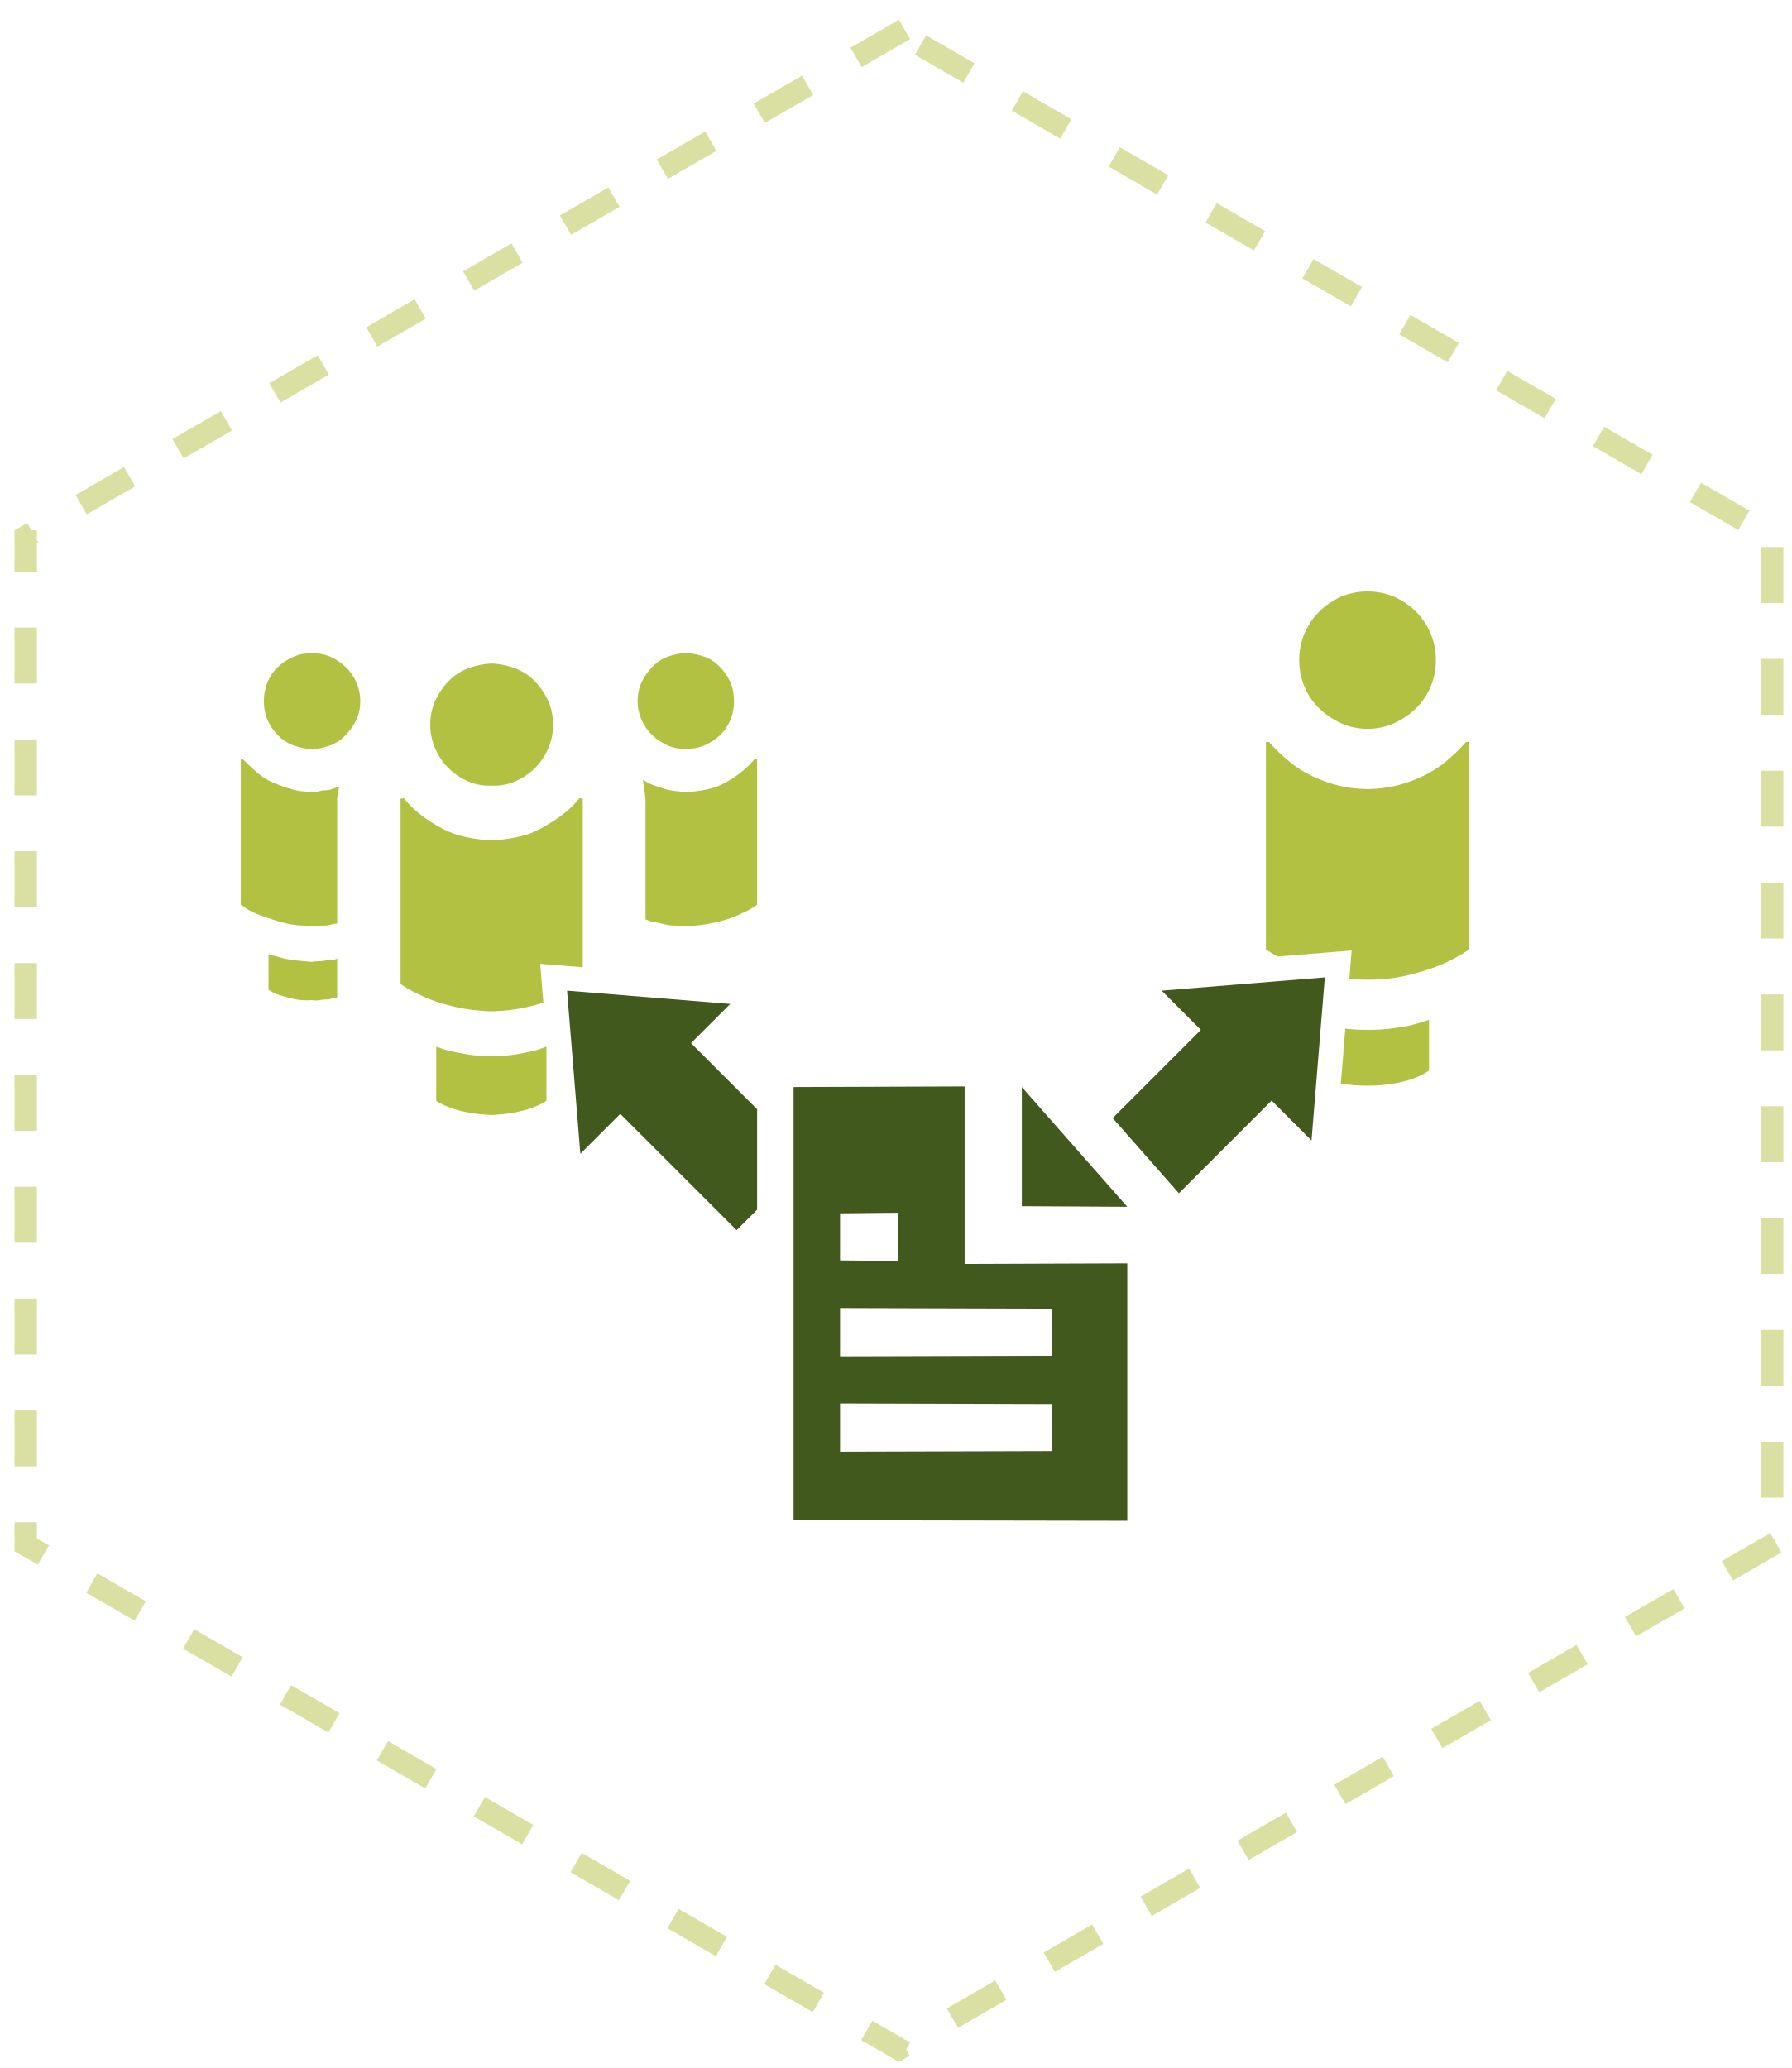
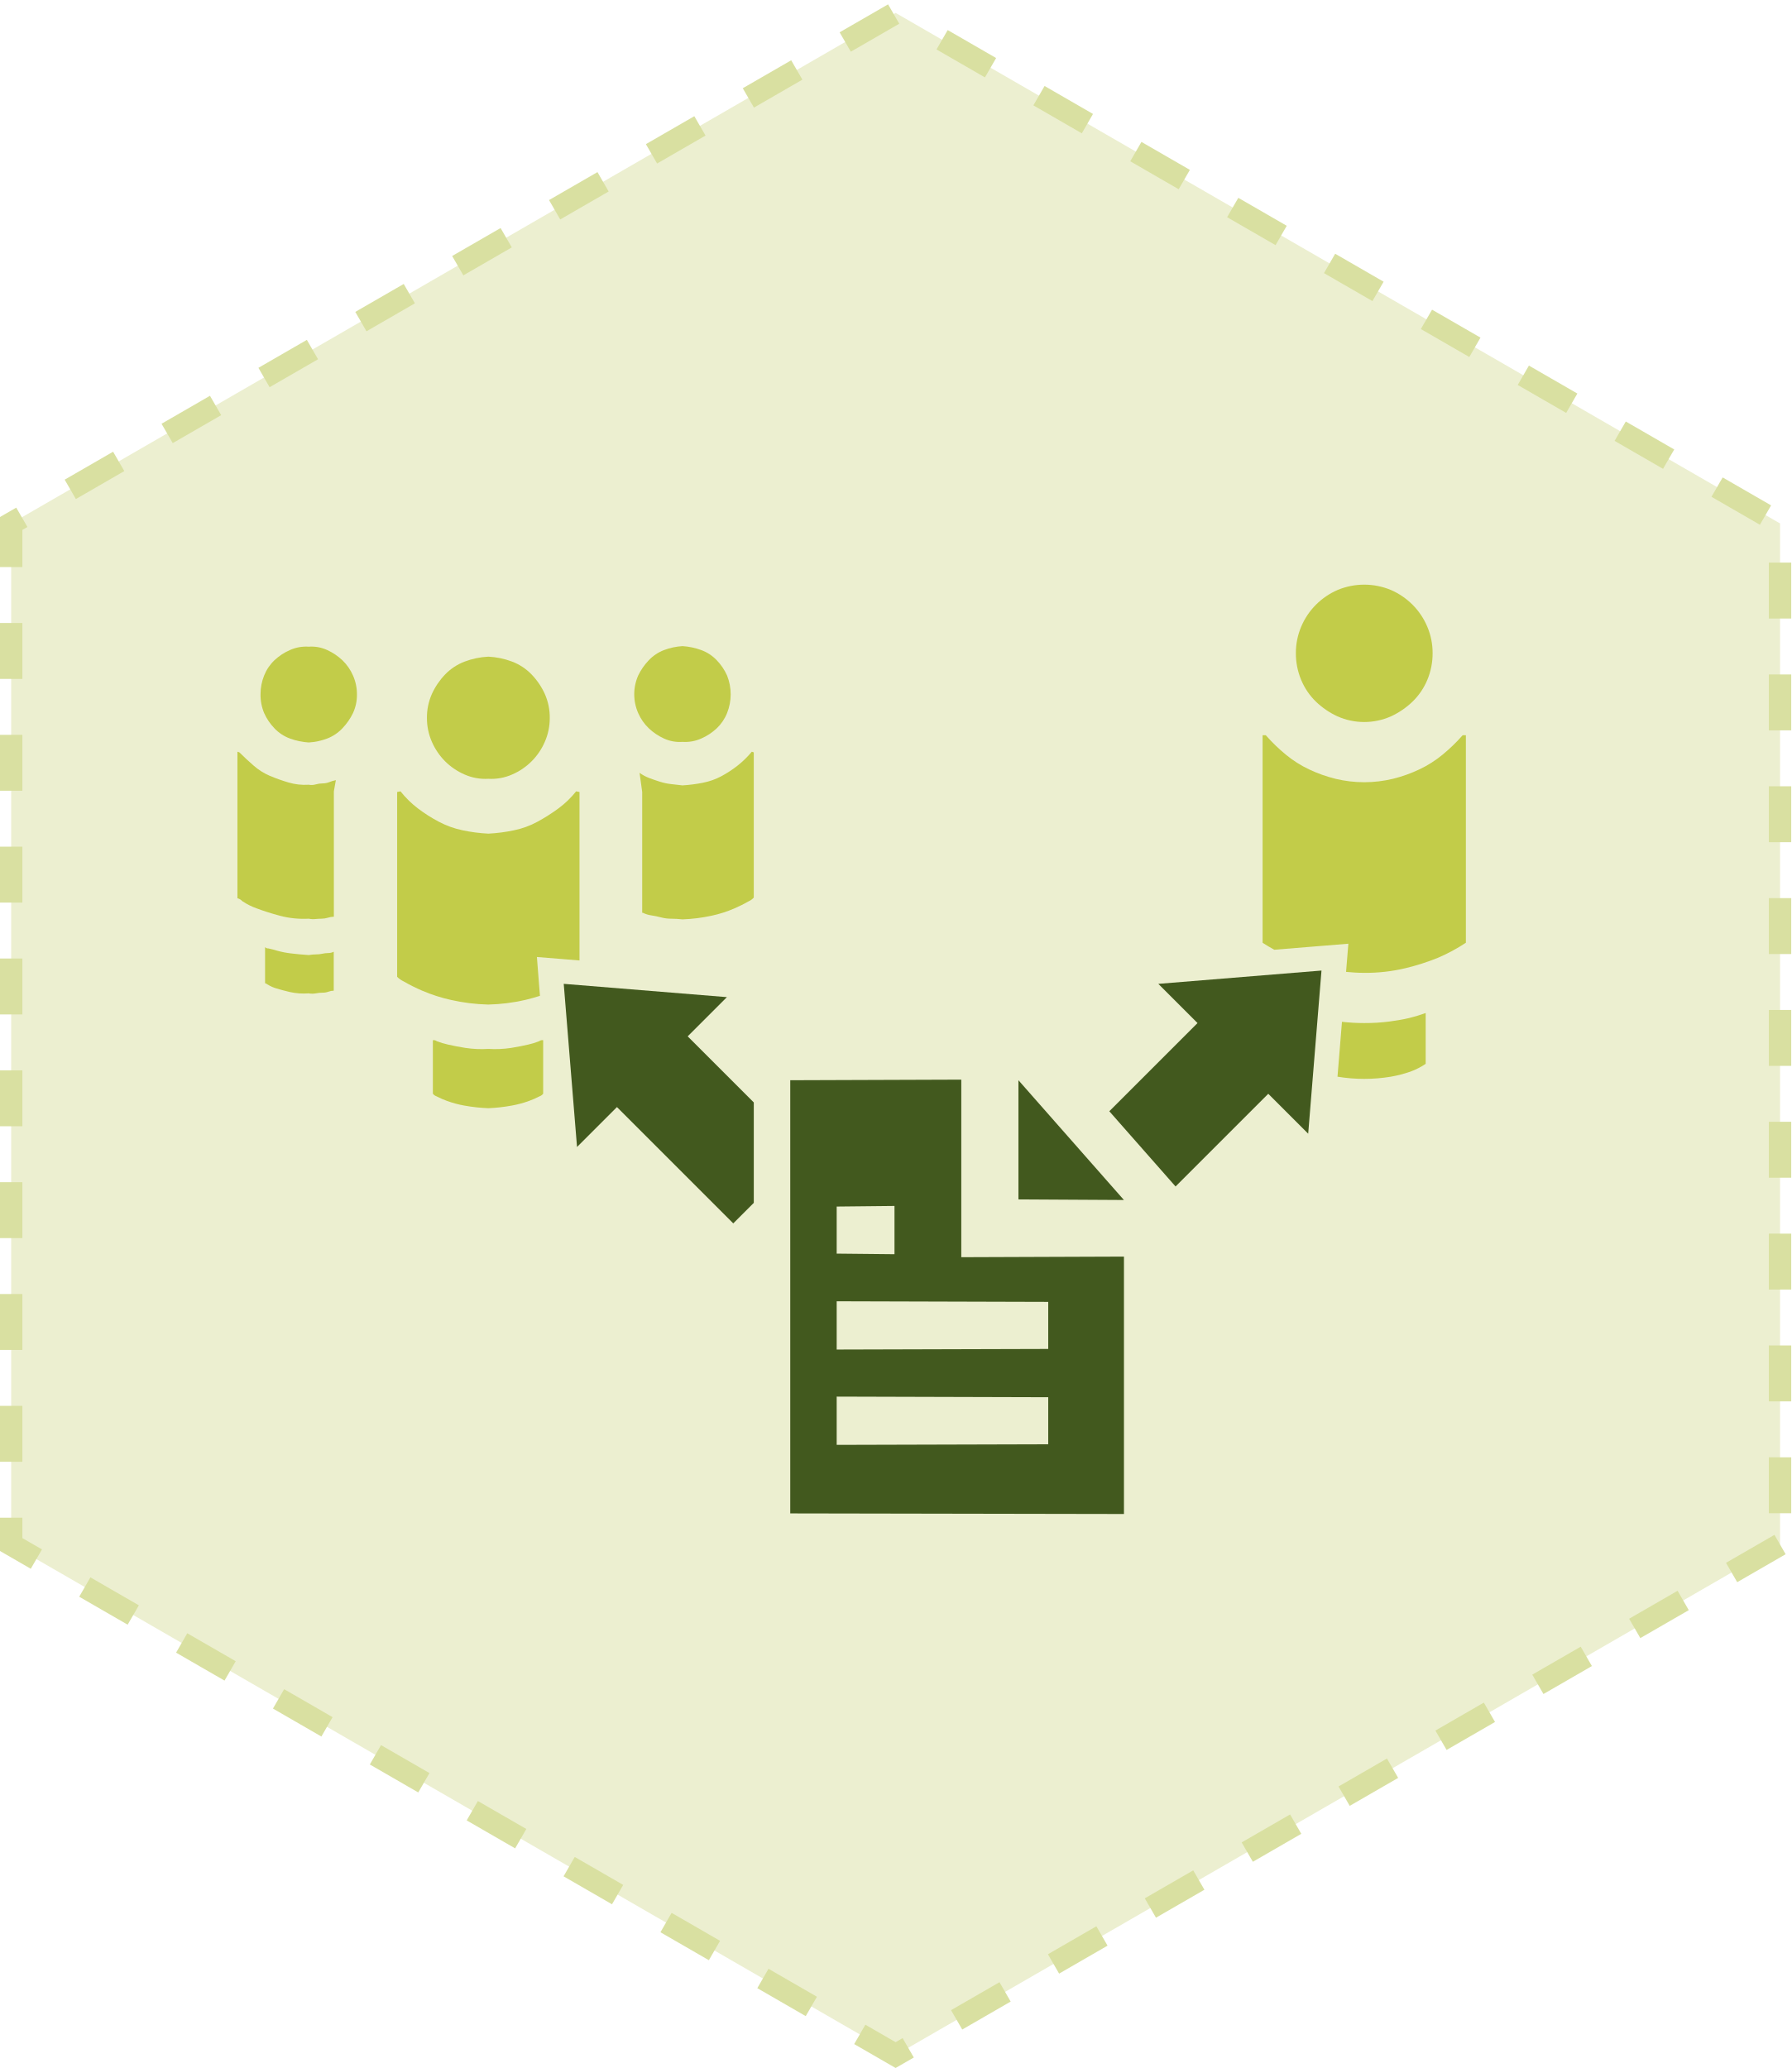
- <svg xmlns="http://www.w3.org/2000/svg" version="1.1" id="Layer_1" x="0px" y="0px" viewBox="0 0 160.137 184.91" style="enable-background:new 0 0 160.137 184.91;" xml:space="preserve">
-   <style type="text/css">
- 	.st0{opacity:0.5;}
- 	.st1{fill:#B3C143;}
- 	.st2{fill:#42591E;}
- </style>
-   <g>
-     <g class="st0">
-       <path class="st1" d="M80.366,1.762c0,0-0.017,0.01-0.048,0.028l-0.001,0    c-0.016,0.009-0.035,0.02-0.058,0.033l-0.001,0c-0.011,0.007-0.023,0.014-0.036,0.021    l-0,0c-0.006,0.004-0.013,0.008-0.02,0.012l-0,0    c-0.003,0.002-0.006,0.003-0.009,0.005l-0.004,0.002c-0.001,0-0.001,0.001-0.002,0.001    l-0.014,0.008c-0.001,0.001-0.002,0.001-0.004,0.002l-0.002,0.001    c-0.002,0.001-0.003,0.002-0.004,0.003l-0.001,0c-0.001,0.001-0.002,0.001-0.004,0.002    l-0.003,0.002c-0.003,0.002-0.006,0.003-0.009,0.005L80.137,1.894    c-0,0-0.001,0.001-0.002,0.001L80.129,1.899c-0.002,0.001-0.005,0.003-0.007,0.004    l-0.002,0.001c-0.003,0.002-0.007,0.004-0.01,0.006l-0.005,0.003    c-0.001,0.001-0.002,0.001-0.004,0.002l-0.001,0.001c-0.001,0.001-0.002,0.001-0.004,0.002    l-0.031,0.018c-0.001,0-0.001,0.001-0.002,0.001l-0.012,0.007    c-0.003,0.002-0.007,0.004-0.01,0.006l-4.006,2.313l1,1.732l4.33-2.5L80.366,1.762L80.366,1.762    L80.366,1.762z M71.706,6.762c0,0-0.799,0.461-1.71,0.987l-0.003,0.002    c-0.007,0.004-0.014,0.008-0.021,0.012l-0.008,0.005c-0,0-0.001,0-0.001,0    l-0.062,0.036l-0,0l-0.01,0.006c-0.006,0.003-0.012,0.007-0.018,0.01l-0.006,0.003    c-0.003,0.002-0.005,0.003-0.008,0.005l-0.007,0.004c-0.001,0-0.001,0.001-0.002,0.001    l-0.012,0.007c-0.001,0.001-0.002,0.001-0.003,0.002L67.376,9.262l1,1.732l4.33-2.5L71.706,6.762    L71.706,6.762z M63.045,11.762c0,0-1.864,1.076-3.146,1.816l-0.002,0.001    c-0.03,0.017-0.059,0.034-0.088,0.051l-0.003,0.002c-0.007,0.004-0.014,0.008-0.021,0.012    l-0.001,0c-0.007,0.004-0.014,0.008-0.021,0.012l-0.001,0.001    c-0.006,0.004-0.013,0.007-0.019,0.011l-0.006,0.003c-0.003,0.002-0.006,0.003-0.009,0.005    l-0.026,0.015c-0,0-0,0-0,0l-0.009,0.005    c-0.001,0.001-0.002,0.001-0.004,0.002l-0.009,0.005c-0,0-0,0-0.001,0    l-0.021,0.012c-0,0-0.001,0-0.001,0.001l-0.945,0.545l1,1.732l4.33-2.5L63.045,11.762    L63.045,11.762z M54.385,16.762l-4.33,2.5l1,1.732l4.33-2.5L54.385,16.762L54.385,16.762z     M45.725,21.762l-2.794,1.613c-0.006,0.004-0.012,0.007-0.018,0.01l-0.009,0.005    c-0.006,0.004-0.012,0.007-0.018,0.011l-0.001,0.001c-0.007,0.004-0.013,0.008-0.02,0.012    l-0.007,0.004c-0.007,0.004-0.013,0.008-0.02,0.012l-0.001,0    c-0.004,0.002-0.007,0.004-0.011,0.006l-0.019,0.011c-0.013,0.008-0.026,0.015-0.039,0.023    l-0.005,0.003c-0.76,0.439-1.367,0.789-1.367,0.789l1,1.732l4.33-2.5l-1-1.732V21.762z     M37.065,26.762l-1.641,0.948c-0.003,0.002-0.005,0.003-0.008,0.005l-0.017,0.01    c-0.007,0.004-0.014,0.008-0.02,0.012l-0.001,0c-0.004,0.002-0.007,0.004-0.011,0.006    l-0.002,0.001c-0.002,0.001-0.005,0.003-0.007,0.004l-0.009,0.005    c-0.006,0.004-0.012,0.007-0.018,0.011l-0.005,0.003c-0.002,0.001-0.004,0.002-0.006,0.003    l-0.006,0.004c-0.001,0.001-0.003,0.002-0.004,0.002l-0.019,0.011    c-1.196,0.69-2.555,1.475-2.555,1.475l1,1.732l4.33-2.5l-1-1.732V26.762z M28.404,31.762    l-0.484,0.279c-0,0-0,0-0,0l-0.016,0.009    c-0.004,0.002-0.008,0.005-0.012,0.007l-0.005,0.003c-0.001,0.001-0.002,0.001-0.003,0.002    l-0.005,0.003c-0.001,0-0.001,0.001-0.002,0.001l-0.014,0.008    c-0.002,0.001-0.004,0.002-0.006,0.004l-0.001,0.001c-0.011,0.007-0.023,0.013-0.035,0.02    l-0.001,0.001c-0.003,0.002-0.005,0.003-0.008,0.005l-0.001,0.001    c-0.002,0.001-0.003,0.002-0.005,0.003l-0.008,0.005c-0.016,0.009-0.033,0.019-0.05,0.029    L27.745,32.143c-0.002,0.001-0.005,0.003-0.007,0.004L27.736,32.148    c-0.001,0.001-0.003,0.002-0.004,0.003l-0.007,0.004c-1.219,0.704-3.651,2.108-3.651,2.108l1,1.732    l4.33-2.5L28.404,31.762L28.404,31.762z M19.744,36.762c0,0-0.262,0.151-0.657,0.379l-0.002,0.001    c-0.002,0.001-0.004,0.002-0.005,0.003l-0.007,0.004c-0,0-0,0-0,0    l-0.009,0.005c-0,0-0,0-0.001,0l-0.009,0.005    c-0.008,0.004-0.015,0.009-0.023,0.013l-0.003,0.002c-0.006,0.003-0.012,0.007-0.018,0.01    l-0.001,0c-0.003,0.002-0.006,0.003-0.009,0.005l-0.004,0.003    c-0.001,0-0.001,0.001-0.002,0.001l-0.009,0.005c-0.001,0-0.002,0.001-0.002,0.001    l-0.006,0.003c-0.002,0.001-0.003,0.002-0.005,0.003l-0.007,0.004    c-0.001,0.001-0.002,0.001-0.003,0.002l-0.028,0.016c-0,0-0,0-0.001,0    l-0.072,0.042c-0,0-0,0-0,0l-0.007,0.004    c-0.001,0.001-0.003,0.002-0.004,0.003l-3.437,1.984l1,1.732l4.33-2.5L19.744,36.762L19.744,36.762z     M11.084,41.762c0,0-1.047,0.605-2.112,1.219l-0.006,0.003c-0.007,0.004-0.014,0.008-0.02,0.012    l-0.003,0.002c-0.005,0.003-0.01,0.006-0.014,0.008l-0.028,0.016L8.9,43.023L8.889,43.029    c-0.001,0.001-0.003,0.002-0.004,0.002l-0.008,0.005c-0.001,0.001-0.002,0.001-0.003,0.002    l-0.008,0.005c-0.007,0.004-0.013,0.008-0.02,0.011L8.839,43.058    c-0.003,0.002-0.006,0.003-0.009,0.005L8.8,43.08c-0.001,0.001-0.002,0.001-0.003,0.002    l-0.046,0.027c-0.001,0.001-0.002,0.001-0.004,0.002l-1.993,1.151l1,1.732l4.33-2.5L11.084,41.762    L11.084,41.762z M2.424,46.762l-1.126,0.65l0,0l0,0v3.7h2v-2.545l0.126-0.073l-0.126-0.218v-0.864    H2.799L2.424,46.762L2.424,46.762z M3.298,56.112h-2v5h2V56.112L3.298,56.112z M3.298,66.112h-2v5h2    V66.112L3.298,66.112z M3.298,76.112h-2v5h2V76.112L3.298,76.112z M3.298,86.112h-2v5h2V86.112    L3.298,86.112z M3.298,96.112h-2v5h2V96.112L3.298,96.112z M3.298,106.112h-2v5h2V106.112L3.298,106.112z     M3.298,116.112h-2v5h2V116.112L3.298,116.112z M3.298,126.112h-2v5h2V126.112L3.298,126.112z     M3.298,136.112h-2v2.601l0,0l2.078,1.2l1-1.732l-1.078-0.622V136.112L3.298,136.112z M8.706,140.68    l-1,1.732l4.33,2.5l1-1.732L8.706,140.68L8.706,140.68z M17.366,145.68l-1,1.732l4.33,2.5    l1-1.732L17.366,145.68L17.366,145.68z M26.026,150.68l-1,1.732l4.33,2.5l1-1.732    L26.026,150.68L26.026,150.68z M34.687,155.68l-1,1.732l0,0c0,0,0,0,0.001,0    h0c0.001,0,0.001,0.001,0.002,0.001l0,0c0.002,0.001,0.005,0.003,0.009,0.005    l0,0c0.008,0.005,0.02,0.012,0.036,0.021l0.001,0.001    c0.478,0.276,4.281,2.472,4.281,2.472l1-1.732L34.687,155.68L34.687,155.68z M43.347,160.68    l-1,1.732l4.192,2.42c0.001,0,0.001,0.001,0.002,0.001l0.003,0.002    c0.001,0.001,0.002,0.001,0.003,0.002l0,0c0.001,0.001,0.002,0.001,0.003,0.002    l0.007,0.004c0.001,0,0.001,0.001,0.002,0.001l0.02,0.011    c0.002,0.001,0.005,0.003,0.007,0.004l0.001,0.001c0.005,0.003,0.009,0.005,0.014,0.008    l0.003,0.002c0.001,0,0.001,0.001,0.002,0.001l0,0    c0.001,0.001,0.002,0.001,0.003,0.002l0,0c0.001,0.001,0.002,0.001,0.003,0.002    l0.001,0.001c0,0,0.001,0,0.001,0.001l0.009,0.005    c0,0,0,0,0,0l0.008,0.005c0.001,0,0.001,0.001,0.002,0.001    l0,0c0.002,0.001,0.003,0.002,0.005,0.003l0.001,0c0.002,0.001,0.003,0.002,0.005,0.003    l0,0c0.001,0.001,0.003,0.002,0.004,0.002l0.001,0.001    c0.004,0.002,0.008,0.005,0.011,0.007l0,0c0,0,0.001,0,0.001,0.001    l0.001,0c0,0,0,0,0,0l0.001,0.001    c0,0,0,0,0.001,0l0,0c0,0,0.001,0,0.001,0.001l0,0    c0.001,0,0.001,0.001,0.002,0.001l0.001,0.001c0,0,0.001,0,0.001,0.001    l0,0c0,0,0.001,0,0.001,0l0,0    c0,0,0,0,0.001,0l0,0c0.001,0,0.001,0.001,0.002,0.001    l0,0c0,0,0,0,0,0l0,0h0l0,0l1-1.732    L43.347,160.68L43.347,160.68z M52.007,165.68l-1,1.732c0,0,1.015,0.586,2.063,1.191l0.002,0.001    c0.016,0.009,0.031,0.018,0.047,0.027l0.008,0.004c0.001,0.001,0.003,0.002,0.004,0.002    l2.207,1.274l1-1.732L52.007,165.68L52.007,165.68z M60.667,170.68l-1,1.732l0.001,0.001    c0,0,0,0,0,0l0.006,0.003c0,0,0,0,0,0    l0.001,0c0,0,0,0,0.001,0l0.001,0.001    c0,0,0,0,0,0l0.004,0.003c0,0,0,0,0,0    l0.002,0.001c0,0,0,0,0,0l0.017,0.01    c0,0,0,0,0.001,0l4.296,2.48l1-1.732L60.667,170.68L60.667,170.68z     M69.328,175.68l-1,1.732l4.306,2.486c0,0,0,0,0,0l0.002,0.001    c0,0,0,0,0,0l0.022,0.013l1-1.732L69.328,175.68L69.328,175.68z     M77.988,180.68l-1,1.732l3.203,1.849c0,0,0,0,0,0l0.003,0.002    c0.001,0.001,0.003,0.002,0.004,0.003l0.032,0.018c0.002,0.001,0.004,0.002,0.006,0.004    l0.001,0.001c0.005,0.003,0.01,0.006,0.014,0.008l0.002,0.001    c0.007,0.004,0.014,0.008,0.021,0.012l0,0c0.002,0.001,0.004,0.002,0.006,0.003    l0.002,0.001c0.018,0.01,0.033,0.019,0.045,0.026l0,0    c0.025,0.014,0.038,0.022,0.038,0.022l0,0l0.952-0.55l-0.317-0.55l0.365-0.633l0,0l0,0l0,0    L77.988,180.68L77.988,180.68z M88.978,177.081l-4.33,2.5l1,1.732l4.33-2.5L88.978,177.081    L88.978,177.081z M97.638,172.081l-4.33,2.5l1,1.732l4.33-2.5L97.638,172.081L97.638,172.081z     M106.299,167.081l-4.33,2.5l1,1.732l4.33-2.5L106.299,167.081L106.299,167.081z M114.959,162.081    l-4.33,2.5l1,1.732l4.33-2.5L114.959,162.081L114.959,162.081z M123.619,157.081l-4.33,2.5l1,1.732    l4.33-2.5L123.619,157.081L123.619,157.081z M132.279,152.081l-4.33,2.5l1,1.732    c0,0,0.14-0.081,0.369-0.213l0.001-0.001c0.009-0.005,0.018-0.011,0.028-0.016l0.011-0.006    c0.007-0.004,0.014-0.008,0.021-0.012l0.004-0.002c0.009-0.005,0.019-0.011,0.028-0.016l0.01-0.006    c0.002-0.001,0.004-0.003,0.007-0.004l0.003-0.002c0.004-0.002,0.008-0.004,0.011-0.007    l0.007-0.004c0.004-0.003,0.009-0.005,0.013-0.008l0.005-0.003    c0.002-0.001,0.003-0.002,0.005-0.003l0.001-0.001c0.001-0.001,0.003-0.002,0.004-0.002    l0.015-0.009c0.001-0.001,0.002-0.001,0.003-0.002l0.005-0.003c0.004-0.002,0.009-0.005,0.013-0.007    l0.005-0.003c0.002-0.001,0.004-0.002,0.006-0.003l0.002-0.001c0.002-0.001,0.003-0.002,0.005-0.003    l0.008-0.004c0-0,0-0,0.001-0l0.035-0.02    c0.001-0,0.001-0.001,0.002-0.001l3.704-2.138L132.279,152.081L132.279,152.081z M140.94,147.081    l-4.33,2.5l1,1.732l3.968-2.291c0.002-0.001,0.003-0.002,0.005-0.003l0.021-0.012    c0.001-0.001,0.003-0.002,0.004-0.002l0-0c0.002-0.001,0.004-0.002,0.005-0.003    l0.003-0.002c0.004-0.002,0.008-0.005,0.012-0.007l0.002-0.001c0.004-0.002,0.008-0.005,0.012-0.007    l0.002-0.001c0.003-0.002,0.006-0.004,0.01-0.006l0.004-0.003c0.035-0.02,0.066-0.038,0.095-0.055    l0.001-0.001c0.118-0.068,0.185-0.107,0.185-0.107L140.94,147.081L140.94,147.081z     M149.6,142.081l-4.33,2.5l1,1.732l1.792-1.035l0-0l0.01-0.006    c0.001-0.001,0.002-0.001,0.003-0.002l0.008-0.005c0.015-0.009,0.03-0.017,0.045-0.026    l0.004-0.002c1.173-0.677,2.467-1.424,2.467-1.424L149.6,142.081L149.6,142.081z M158.26,137.081    l-4.33,2.5l1,1.732c0,0,0.238-0.137,0.602-0.347l0.001-0.001c0.018-0.01,0.036-0.021,0.054-0.031    l0.004-0.002c0.001-0.001,0.002-0.001,0.004-0.002l0.032-0.018    c0.006-0.003,0.012-0.007,0.018-0.01l0.003-0.002c0.006-0.003,0.012-0.007,0.018-0.01    l0-0c0.003-0.002,0.006-0.003,0.009-0.005l0.003-0.002    c0.001-0.001,0.002-0.001,0.003-0.002l0.009-0.005c0.001-0.001,0.002-0.001,0.003-0.002l0.005-0.003    c0.002-0.001,0.004-0.002,0.006-0.003l0.005-0.003c0.002-0.001,0.004-0.002,0.005-0.003    l0.023-0.013c0.002-0.001,0.003-0.002,0.005-0.003l0.05-0.029    c0-0,0.001-0,0.001-0.001l0.019-0.011c0.005-0.003,0.009-0.005,0.014-0.008    l0.007-0.004c0.001-0,0.001-0.001,0.002-0.001l3.427-1.978L158.26,137.081L158.26,137.081z     M159.434,128.913h-2v5h2V128.913L159.434,128.913z M159.434,118.913h-2v5h2V118.913L159.434,118.913z     M159.434,108.913h-2v5h2V108.913L159.434,108.913z M159.434,98.913h-2v5h2V98.913L159.434,98.913z     M159.434,88.913h-2v5h2V88.913L159.434,88.913z M159.434,78.913h-2v5h2V78.913L159.434,78.913z     M159.434,68.913h-2v5h2V68.913L159.434,68.913z M159.434,58.913h-2v5h2V58.913L159.434,58.913z     M159.434,48.913h-2v5h2V48.913L159.434,48.913z M152.074,43.163l-1,1.732l4.33,2.5l1-1.732    L152.074,43.163L152.074,43.163z M143.414,38.163l-1,1.732l4.33,2.5l1-1.732L143.414,38.163L143.414,38.163    z M134.754,33.163l-1,1.732l4.33,2.5l1-1.732L134.754,33.163L134.754,33.163z M126.094,28.163l-1,1.732    l4.33,2.5l1-1.732L126.094,28.163L126.094,28.163z M117.433,23.163l-1,1.732l4.33,2.5l1-1.732    L117.433,23.163L117.433,23.163z M108.773,18.163l-1,1.732l4.33,2.5l1-1.732L108.773,18.163L108.773,18.163z     M100.113,13.163l-1,1.732l4.33,2.5l1-1.732L100.113,13.163L100.113,13.163z M91.452,8.163l-1,1.732    l4.33,2.5l1-1.732L91.452,8.163L91.452,8.163z M82.792,3.163l-1,1.732l4.33,2.5l1-1.732L82.792,3.163    L82.792,3.163z" />
-     </g>
-     <g>
-       <path class="st2" d="M86.237,97.143v15.876l14.544-0.053v23.015l-29.834-0.053V97.197L86.237,97.143z     M75.102,108.491v4.209l5.168,0.053v-4.315L75.102,108.491z M94.015,117.015l-18.913-0.053v4.315    l18.913-0.053V117.015z M94.015,129.748v-4.209l-18.913-0.053v4.315L94.015,129.748z M100.781,107.905    l-9.43-0.053v-10.655L100.781,107.905z" />
-       <polygon class="st2" points="103.851,88.578 107.358,92.085 99.472,99.971 103.629,104.692 105.394,106.696     113.682,98.408 117.25,101.977 118.44,87.389   " />
-       <polygon class="st2" points="61.778,93.273 65.284,89.767 50.695,88.577 51.885,103.165 55.454,99.597     65.853,109.996 67.686,108.162 67.686,99.182   " />
-       <path class="st1" d="M48.502,93.707c-0.236,0.099-0.56,0.197-0.975,0.295    c-0.412,0.099-0.924,0.197-1.535,0.295c-0.61,0.099-1.289,0.128-2.036,0.089    c-0.748,0.04-1.426,0.01-2.036-0.089c-0.611-0.098-1.132-0.196-1.565-0.295    c-0.434-0.098-0.767-0.196-1.004-0.295c-0.236-0.098-0.354-0.127-0.354-0.089v4.781    c0,0.04,0.108,0.118,0.325,0.236c0.216,0.118,0.53,0.257,0.944,0.413    c0.412,0.158,0.924,0.295,1.535,0.413c0.61,0.118,1.328,0.197,2.154,0.236    c0.787-0.039,1.485-0.118,2.096-0.236c0.61-0.118,1.121-0.255,1.535-0.413    c0.412-0.157,0.728-0.295,0.944-0.413c0.216-0.118,0.324-0.196,0.324-0.236v-4.781    C48.856,93.58,48.738,93.609,48.502,93.707z" />
-       <path class="st1" d="M40.089,68.678c0.493,0.493,1.072,0.885,1.742,1.181    c0.669,0.295,1.377,0.423,2.125,0.384c0.747,0.04,1.455-0.089,2.125-0.384    c0.669-0.295,1.249-0.688,1.742-1.181c0.492-0.492,0.884-1.072,1.181-1.741    c0.294-0.669,0.442-1.377,0.442-2.125c0-0.787-0.148-1.505-0.442-2.155    c-0.296-0.649-0.689-1.229-1.181-1.741c-0.493-0.511-1.073-0.895-1.742-1.151    c-0.67-0.255-1.378-0.403-2.125-0.443c-0.748,0.04-1.456,0.187-2.125,0.443    c-0.67,0.257-1.249,0.64-1.742,1.151c-0.492,0.512-0.884,1.092-1.181,1.741    c-0.294,0.649-0.442,1.368-0.442,2.155c0,0.748,0.148,1.456,0.442,2.125    C39.205,67.606,39.598,68.186,40.089,68.678z" />
-       <path class="st1" d="M58.301,65.726c0.393,0.375,0.846,0.679,1.358,0.915    c0.511,0.236,1.063,0.335,1.653,0.295c0.59,0.04,1.152-0.059,1.682-0.295    c0.532-0.236,0.994-0.54,1.388-0.915c0.393-0.373,0.699-0.826,0.916-1.358    c0.216-0.531,0.324-1.072,0.324-1.623c0-0.669-0.108-1.249-0.324-1.741    c-0.217-0.492-0.523-0.944-0.916-1.358c-0.394-0.413-0.855-0.717-1.388-0.915    c-0.53-0.196-1.092-0.314-1.682-0.354c-0.59,0.04-1.142,0.158-1.653,0.354    c-0.512,0.197-0.965,0.502-1.358,0.915c-0.394,0.413-0.708,0.866-0.944,1.358    c-0.236,0.493-0.354,1.073-0.354,1.741c0,0.552,0.118,1.092,0.354,1.623    S57.907,65.353,58.301,65.726z" />
-       <path class="st1" d="M29.11,85.885c-0.176,0.04-0.364,0.059-0.56,0.059    c-0.197,0-0.413,0.02-0.649,0.059c-0.59-0.039-1.122-0.089-1.594-0.148    c-0.472-0.059-0.876-0.137-1.211-0.236c-0.334-0.098-0.6-0.167-0.796-0.207    c-0.197-0.039-0.295-0.078-0.295-0.118v3.247c0-0.039,0.089,0,0.265,0.118    c0.178,0.118,0.423,0.227,0.738,0.325c0.314,0.099,0.718,0.207,1.211,0.325    c0.492,0.118,1.052,0.158,1.682,0.118c0.236,0.04,0.452,0.04,0.649,0    c0.196-0.039,0.393-0.059,0.59-0.059c0.196,0,0.373-0.03,0.531-0.089    c0.157-0.059,0.314-0.089,0.472-0.089v-3.483c-0.158,0.079-0.325,0.118-0.501,0.118    C29.464,85.826,29.288,85.847,29.11,85.885z" />
-       <path class="st1" d="M30.91,59.646c-0.394-0.373-0.847-0.679-1.358-0.915    c-0.512-0.236-1.063-0.334-1.653-0.295c-0.59-0.039-1.152,0.059-1.682,0.295    c-0.532,0.236-0.995,0.541-1.388,0.915c-0.394,0.375-0.699,0.826-0.916,1.358    c-0.216,0.531-0.324,1.092-0.324,1.682c0,0.63,0.108,1.191,0.324,1.682    c0.217,0.493,0.522,0.944,0.916,1.358c0.393,0.413,0.855,0.719,1.388,0.915    c0.53,0.197,1.092,0.316,1.682,0.354c0.59-0.039,1.141-0.157,1.653-0.354    c0.511-0.196,0.964-0.502,1.358-0.915c0.393-0.413,0.708-0.865,0.944-1.358    c0.236-0.492,0.354-1.052,0.354-1.682c0-0.59-0.118-1.151-0.354-1.682    C31.619,60.473,31.303,60.021,30.91,59.646z" />
-       <path class="st1" d="M63.141,70.596c-0.59,0.118-1.201,0.197-1.83,0.236    c-0.354-0.039-0.699-0.078-1.034-0.118c-0.334-0.039-0.659-0.108-0.973-0.207    c-0.316-0.098-0.63-0.207-0.944-0.325c-0.316-0.118-0.611-0.275-0.885-0.472l0.236,1.712v10.803    h0.059c0.236,0.118,0.492,0.197,0.767,0.236c0.275,0.04,0.56,0.099,0.856,0.177    c0.294,0.079,0.599,0.118,0.914,0.118c0.314,0,0.649,0.02,1.004,0.059    c0.944-0.039,1.81-0.148,2.597-0.325c0.787-0.177,1.466-0.393,2.036-0.649    c0.571-0.255,1.005-0.472,1.299-0.649c0.296-0.177,0.443-0.285,0.443-0.325v-12.987l-0.177-0.059    c-0.394,0.472-0.817,0.885-1.269,1.24c-0.453,0.354-0.936,0.67-1.447,0.944    C64.282,70.282,63.731,70.478,63.141,70.596z" />
-       <path class="st1" d="M29.14,70.655c-0.197,0-0.404,0.03-0.62,0.089    c-0.216,0.059-0.423,0.069-0.619,0.03c-0.63,0.04-1.24-0.03-1.83-0.207    c-0.59-0.177-1.142-0.373-1.653-0.59c-0.512-0.216-0.994-0.521-1.447-0.915    c-0.452-0.393-0.876-0.787-1.269-1.181l-0.177-0.059v13.105c0-0.039,0.147,0.05,0.443,0.266    c0.294,0.217,0.728,0.434,1.299,0.649c0.57,0.217,1.248,0.434,2.036,0.649    c0.787,0.217,1.653,0.305,2.597,0.266c0.196,0.04,0.393,0.05,0.59,0.03    c0.196-0.019,0.383-0.03,0.561-0.03c0.176,0,0.363-0.03,0.56-0.089    c0.196-0.059,0.373-0.089,0.531-0.089V71.364l0.177-1.004c-0.197,0.04-0.394,0.099-0.59,0.177    C29.532,70.617,29.336,70.655,29.14,70.655z" />
-       <path class="st1" d="M48.294,86.176l2.58,0.21l1.228,0.1V71.423l-0.295-0.059    c-0.472,0.59-1.004,1.102-1.594,1.535c-0.59,0.434-1.21,0.826-1.86,1.181    c-0.648,0.354-1.348,0.611-2.095,0.767c-0.748,0.158-1.515,0.257-2.302,0.295    c-0.788-0.039-1.555-0.137-2.302-0.295c-0.748-0.157-1.456-0.413-2.125-0.767    c-0.67-0.354-1.289-0.747-1.859-1.181c-0.571-0.433-1.093-0.944-1.565-1.535l-0.295,0.059v16.529    c0,0.04,0.196,0.177,0.59,0.413c0.393,0.236,0.944,0.512,1.653,0.826    c0.708,0.316,1.564,0.59,2.568,0.826c1.002,0.236,2.114,0.375,3.335,0.413    c1.219-0.039,2.322-0.177,3.306-0.413c0.469-0.113,0.905-0.235,1.316-0.366l-0.073-0.896    L48.294,86.176z" />
-       <path class="st1" d="M131.064,66.344c-0.561,0.636-1.159,1.215-1.795,1.738    c-0.636,0.524-1.328,0.963-2.075,1.318c-0.748,0.356-1.533,0.636-2.355,0.841    c-0.823,0.206-1.682,0.308-2.58,0.308s-1.758-0.102-2.58-0.308    c-0.823-0.205-1.608-0.485-2.355-0.841c-0.748-0.355-1.44-0.794-2.075-1.318    c-0.636-0.523-1.234-1.102-1.795-1.738h-0.28v18.562c0.353,0.23,0.698,0.429,1.042,0.622    l4.045-0.33l2.58-0.21l-0.206,2.522c0.525,0.049,1.059,0.088,1.624,0.088    c1.346,0,2.58-0.14,3.701-0.421c1.122-0.28,2.084-0.589,2.888-0.925    c0.805-0.336,1.636-0.785,2.496-1.346V66.344H131.064z" />
-       <path class="st1" d="M119.876,96.879c0.692,0.132,1.487,0.196,2.384,0.196s1.691-0.065,2.384-0.196    c0.691-0.13,1.27-0.28,1.737-0.449c0.468-0.168,0.926-0.401,1.374-0.701v-4.542    c-0.524,0.188-1.019,0.336-1.487,0.449c-0.467,0.112-1.046,0.216-1.737,0.308    c-0.692,0.094-1.45,0.14-2.272,0.14c-0.715,0-1.372-0.042-1.988-0.113l-0.4,4.907    C119.873,96.878,119.874,96.879,119.876,96.879z" />
-       <path class="st1" d="M117.942,63.344c0.561,0.542,1.206,0.981,1.934,1.318    c0.73,0.336,1.523,0.505,2.384,0.505c0.86,0,1.654-0.168,2.384-0.505    c0.728-0.336,1.373-0.775,1.934-1.318c0.561-0.541,1-1.186,1.318-1.935    c0.317-0.747,0.476-1.551,0.476-2.411c0-0.822-0.159-1.607-0.476-2.355    c-0.318-0.747-0.758-1.402-1.318-1.963c-0.561-0.561-1.206-1-1.934-1.318    c-0.73-0.317-1.524-0.477-2.384-0.477c-0.861,0-1.654,0.16-2.384,0.477    c-0.728,0.318-1.373,0.757-1.934,1.318c-0.561,0.561-1,1.215-1.318,1.963    c-0.317,0.748-0.476,1.534-0.476,2.355c0,0.861,0.159,1.664,0.476,2.411    C116.942,62.157,117.381,62.802,117.942,63.344z" />
-     </g>
-   </g>
+ <svg xmlns="http://www.w3.org/2000/svg" id="Layer_1" data-name="Layer 1" viewBox="0 0 160.137 184.91">
+   <defs>
+     <style>.cls-1{fill:#b3c143;fill-opacity:0.5;stroke:#b3c143;stroke-miterlimit:10;stroke-width:2px;stroke-dasharray:5 5;opacity:0.5;}.cls-2{fill:#42591e;}.cls-3{fill:#c2cc49;}</style>
+   </defs>
+   <polygon class="cls-1" points="159.137 138.105 80.068 183.755 1 138.105 1 46.805 80.068 1.155 159.137 46.805 159.137 138.105" />
+   <path class="cls-2" d="M85.939,96.536v15.876l14.544-.053v23.015l-29.834-.053V96.589ZM74.8,107.884v4.209l5.168,0.053V107.83Zm18.913,8.524L74.8,116.354v4.315l18.913-.053v-4.209Zm0,12.733v-4.209L74.8,124.878v4.315Zm6.766-21.843-9.43-.053V96.589Z" transform="translate(0 0)" />
+   <polygon class="cls-2" points="103.554 87.971 107.06 91.477 99.174 99.363 103.332 104.085 105.096 106.089 113.384 97.801 116.953 101.37 118.142 86.782 103.554 87.971" />
+   <polygon class="cls-2" points="61.48 92.666 64.986 89.159 50.398 87.97 51.587 102.558 55.156 98.989 65.555 109.389 67.389 107.555 67.389 98.575 61.48 92.666" />
+   <path class="cls-3" d="M48.2,93.1a6.469,6.469,0,0,1-.975.3q-0.618.148-1.535,0.3a9.6,9.6,0,0,1-2.036.089,9.6,9.6,0,0,1-2.036-.089q-0.916-.147-1.565-0.3a6.319,6.319,0,0,1-1-.3,0.446,0.446,0,0,0-.354-0.089v4.781a0.715,0.715,0,0,0,.325.236,7.861,7.861,0,0,0,.944.413,9.309,9.309,0,0,0,1.535.413,15.2,15.2,0,0,0,2.154.236,15,15,0,0,0,2.1-.236,9.4,9.4,0,0,0,1.535-.413,8.1,8.1,0,0,0,.944-0.413,0.715,0.715,0,0,0,.324-0.236V93.011A0.446,0.446,0,0,0,48.2,93.1Z" transform="translate(0 0)" />
+   <path class="cls-3" d="M39.792,68.071a5.664,5.664,0,0,0,1.742,1.181,4.588,4.588,0,0,0,2.125.384,4.593,4.593,0,0,0,2.125-.384,5.58,5.58,0,0,0,2.923-2.922,5.221,5.221,0,0,0,.442-2.125,5.164,5.164,0,0,0-.442-2.155,6.224,6.224,0,0,0-1.181-1.741,4.757,4.757,0,0,0-1.742-1.151,6.962,6.962,0,0,0-2.125-.443,6.949,6.949,0,0,0-2.125.443,4.748,4.748,0,0,0-1.742,1.151,6.224,6.224,0,0,0-1.181,1.741,5.164,5.164,0,0,0-.442,2.155,5.221,5.221,0,0,0,.442,2.125A5.687,5.687,0,0,0,39.792,68.071Z" transform="translate(0 0)" />
+   <path class="cls-3" d="M58,65.119a4.959,4.959,0,0,0,1.358.915,3.344,3.344,0,0,0,1.653.3,3.5,3.5,0,0,0,1.682-.3,4.836,4.836,0,0,0,1.388-.915A3.861,3.861,0,0,0,65,63.761,4.523,4.523,0,0,0,65,60.4a4.745,4.745,0,0,0-.916-1.358,3.641,3.641,0,0,0-1.388-.915,5.972,5.972,0,0,0-1.682-.354,5.637,5.637,0,0,0-1.653.354A3.686,3.686,0,0,0,58,59.039a5.264,5.264,0,0,0-.944,1.358,4.168,4.168,0,0,0,0,3.365A4.192,4.192,0,0,0,58,65.119Z" transform="translate(0 0)" />
+   <path class="cls-3" d="M28.812,85.278a2.548,2.548,0,0,1-.56.059,4.048,4.048,0,0,0-.649.059q-0.885-.058-1.594-0.148a7.735,7.735,0,0,1-1.211-.236c-0.334-.1-0.6-0.167-0.8-0.207a0.389,0.389,0,0,1-.3-0.118v3.247c0-.039.089,0,0.265,0.118a2.912,2.912,0,0,0,.738.325q0.472,0.148,1.211.325a5.684,5.684,0,0,0,1.682.118,1.781,1.781,0,0,0,.649,0,3.05,3.05,0,0,1,.59-0.059,1.507,1.507,0,0,0,.531-0.089,1.332,1.332,0,0,1,.472-0.089V85.1a1.1,1.1,0,0,1-.5.118A2.5,2.5,0,0,0,28.812,85.278Z" transform="translate(0 0)" />
+   <path class="cls-3" d="M30.613,59.039a5.016,5.016,0,0,0-1.358-.915,3.359,3.359,0,0,0-1.653-.3,3.511,3.511,0,0,0-1.682.3,4.844,4.844,0,0,0-1.388.915,3.856,3.856,0,0,0-.916,1.358,4.429,4.429,0,0,0-.324,1.682,4.148,4.148,0,0,0,.324,1.682,4.709,4.709,0,0,0,.916,1.358,3.621,3.621,0,0,0,1.388.915,5.9,5.9,0,0,0,1.682.354,5.576,5.576,0,0,0,1.653-.354,3.69,3.69,0,0,0,1.358-.915,5.273,5.273,0,0,0,.944-1.358,3.839,3.839,0,0,0,.354-1.682,4.1,4.1,0,0,0-.354-1.682A4.22,4.22,0,0,0,30.613,59.039Z" transform="translate(0 0)" />
+   <path class="cls-3" d="M62.843,69.989a13.57,13.57,0,0,1-1.83.236q-0.531-.058-1.034-0.118a5.268,5.268,0,0,1-.973-0.207c-0.316-.1-0.63-0.207-0.944-0.325a3.777,3.777,0,0,1-.885-0.472l0.236,1.712v10.8h0.059a2.469,2.469,0,0,0,.767.236,7.615,7.615,0,0,1,.856.177,3.491,3.491,0,0,0,.914.118,9.293,9.293,0,0,1,1,.059,14.57,14.57,0,0,0,2.6-.325,10.738,10.738,0,0,0,2.036-.649,12.8,12.8,0,0,0,1.3-.649,1.286,1.286,0,0,0,.443-0.325V67.274l-0.177-.059a8.414,8.414,0,0,1-1.269,1.24A10.153,10.153,0,0,1,64.5,69.4,5.9,5.9,0,0,1,62.843,69.989Z" transform="translate(0 0)" />
+   <path class="cls-3" d="M28.842,70.048a2.358,2.358,0,0,0-.62.089,1.329,1.329,0,0,1-.619.03,5.182,5.182,0,0,1-1.83-.207,16.017,16.017,0,0,1-1.653-.59,5.4,5.4,0,0,1-1.447-.915q-0.678-.589-1.269-1.181l-0.177-.059v13.1a0.952,0.952,0,0,1,.443.266,5.563,5.563,0,0,0,1.3.649q0.855,0.325,2.036.649a8.417,8.417,0,0,0,2.6.266,1.949,1.949,0,0,0,.59.03c0.2-.019.383-0.03,0.561-0.03a1.959,1.959,0,0,0,.56-0.089,1.866,1.866,0,0,1,.531-0.089V70.757l0.177-1a3.4,3.4,0,0,0-.59.177A1.569,1.569,0,0,1,28.842,70.048Z" transform="translate(0 0)" />
+   <path class="cls-3" d="M48,85.569l2.58,0.21,1.228,0.1V70.816l-0.3-.059a8.382,8.382,0,0,1-1.594,1.535,16.316,16.316,0,0,1-1.86,1.181,7.6,7.6,0,0,1-2.1.767,14.612,14.612,0,0,1-2.3.3,14.58,14.58,0,0,1-2.3-.3,8.039,8.039,0,0,1-2.125-.767,13.428,13.428,0,0,1-1.859-1.181,8.842,8.842,0,0,1-1.565-1.535l-0.3.059V87.344a2.135,2.135,0,0,0,.59.413,15.772,15.772,0,0,0,1.653.826,14.544,14.544,0,0,0,2.568.826,16.9,16.9,0,0,0,3.335.413,16.44,16.44,0,0,0,3.306-.413c0.469-.113.9-0.235,1.316-0.366l-0.073-.9Z" transform="translate(0 0)" />
+   <path class="cls-3" d="M130.767,65.737a15.654,15.654,0,0,1-1.795,1.738,9.981,9.981,0,0,1-2.075,1.318,12.526,12.526,0,0,1-2.355.841,10.942,10.942,0,0,1-5.159,0,12.479,12.479,0,0,1-2.355-.841,9.932,9.932,0,0,1-2.075-1.318,15.577,15.577,0,0,1-1.795-1.738h-0.28V84.3c0.353,0.23.7,0.429,1.042,0.622l4.045-.33,2.58-.21L120.338,86.9c0.525,0.049,1.059.088,1.624,0.088a15.253,15.253,0,0,0,3.7-.421,20.293,20.293,0,0,0,2.888-.925,15.691,15.691,0,0,0,2.5-1.346V65.737h-0.28Z" transform="translate(0 0)" />
+   <path class="cls-3" d="M119.578,96.272a14.575,14.575,0,0,0,4.768,0,11.514,11.514,0,0,0,1.737-.449,6.318,6.318,0,0,0,1.374-.7V90.58a14.323,14.323,0,0,1-1.487.449q-0.7.168-1.737,0.308a16.98,16.98,0,0,1-2.272.14,17.3,17.3,0,0,1-1.988-.113l-0.4,4.907h0Z" transform="translate(0 0)" />
+   <path class="cls-3" d="M117.644,62.737a6.956,6.956,0,0,0,1.934,1.318,5.882,5.882,0,0,0,4.768,0,6.956,6.956,0,0,0,1.934-1.318A5.82,5.82,0,0,0,127.6,60.8a6.11,6.11,0,0,0,.476-2.411,5.978,5.978,0,0,0-.476-2.355,6.157,6.157,0,0,0-1.318-1.963,6.253,6.253,0,0,0-1.934-1.318,6.2,6.2,0,0,0-4.768,0,6.253,6.253,0,0,0-1.934,1.318,6.157,6.157,0,0,0-1.318,1.963,5.978,5.978,0,0,0-.476,2.355,6.11,6.11,0,0,0,.476,2.411A5.82,5.82,0,0,0,117.644,62.737Z" transform="translate(0 0)" />
</svg>
